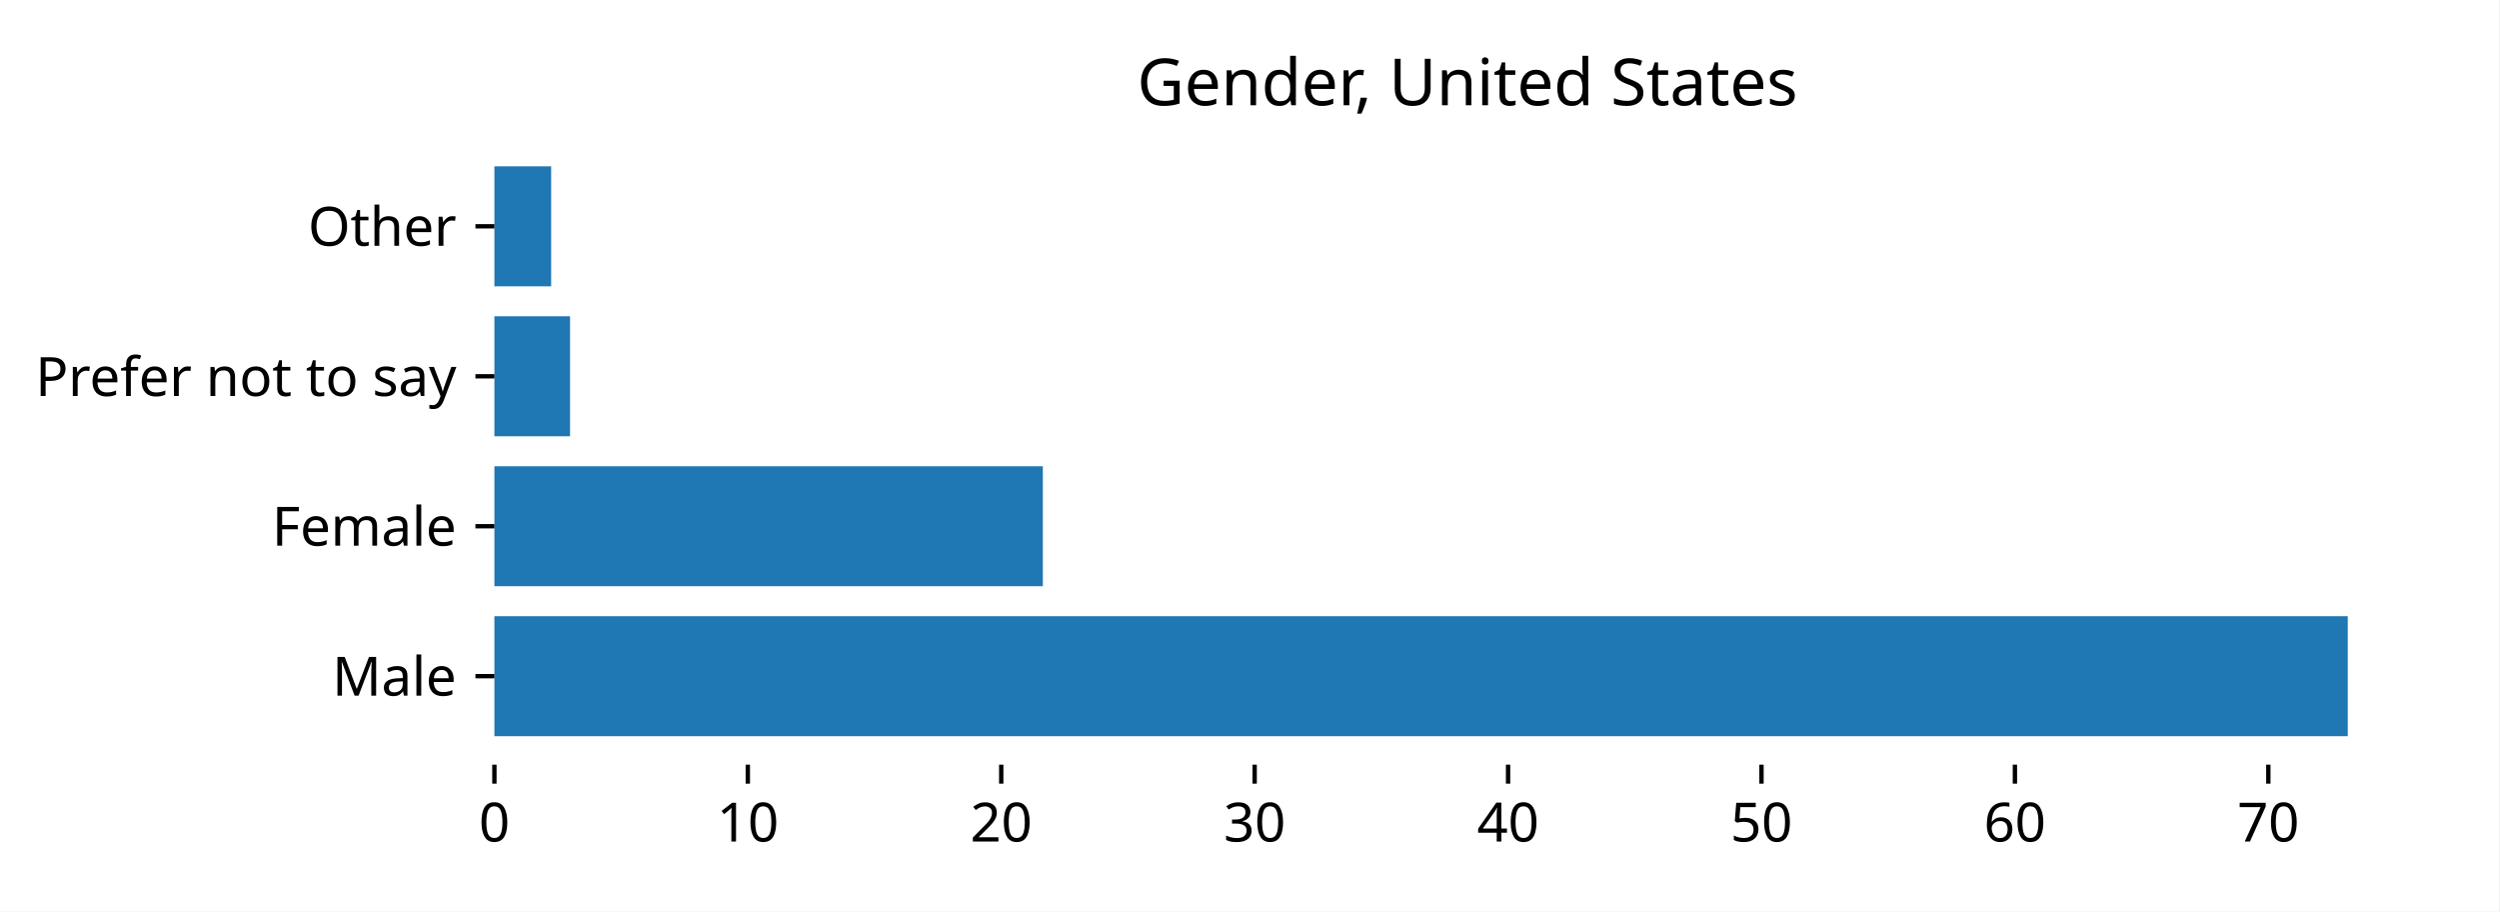
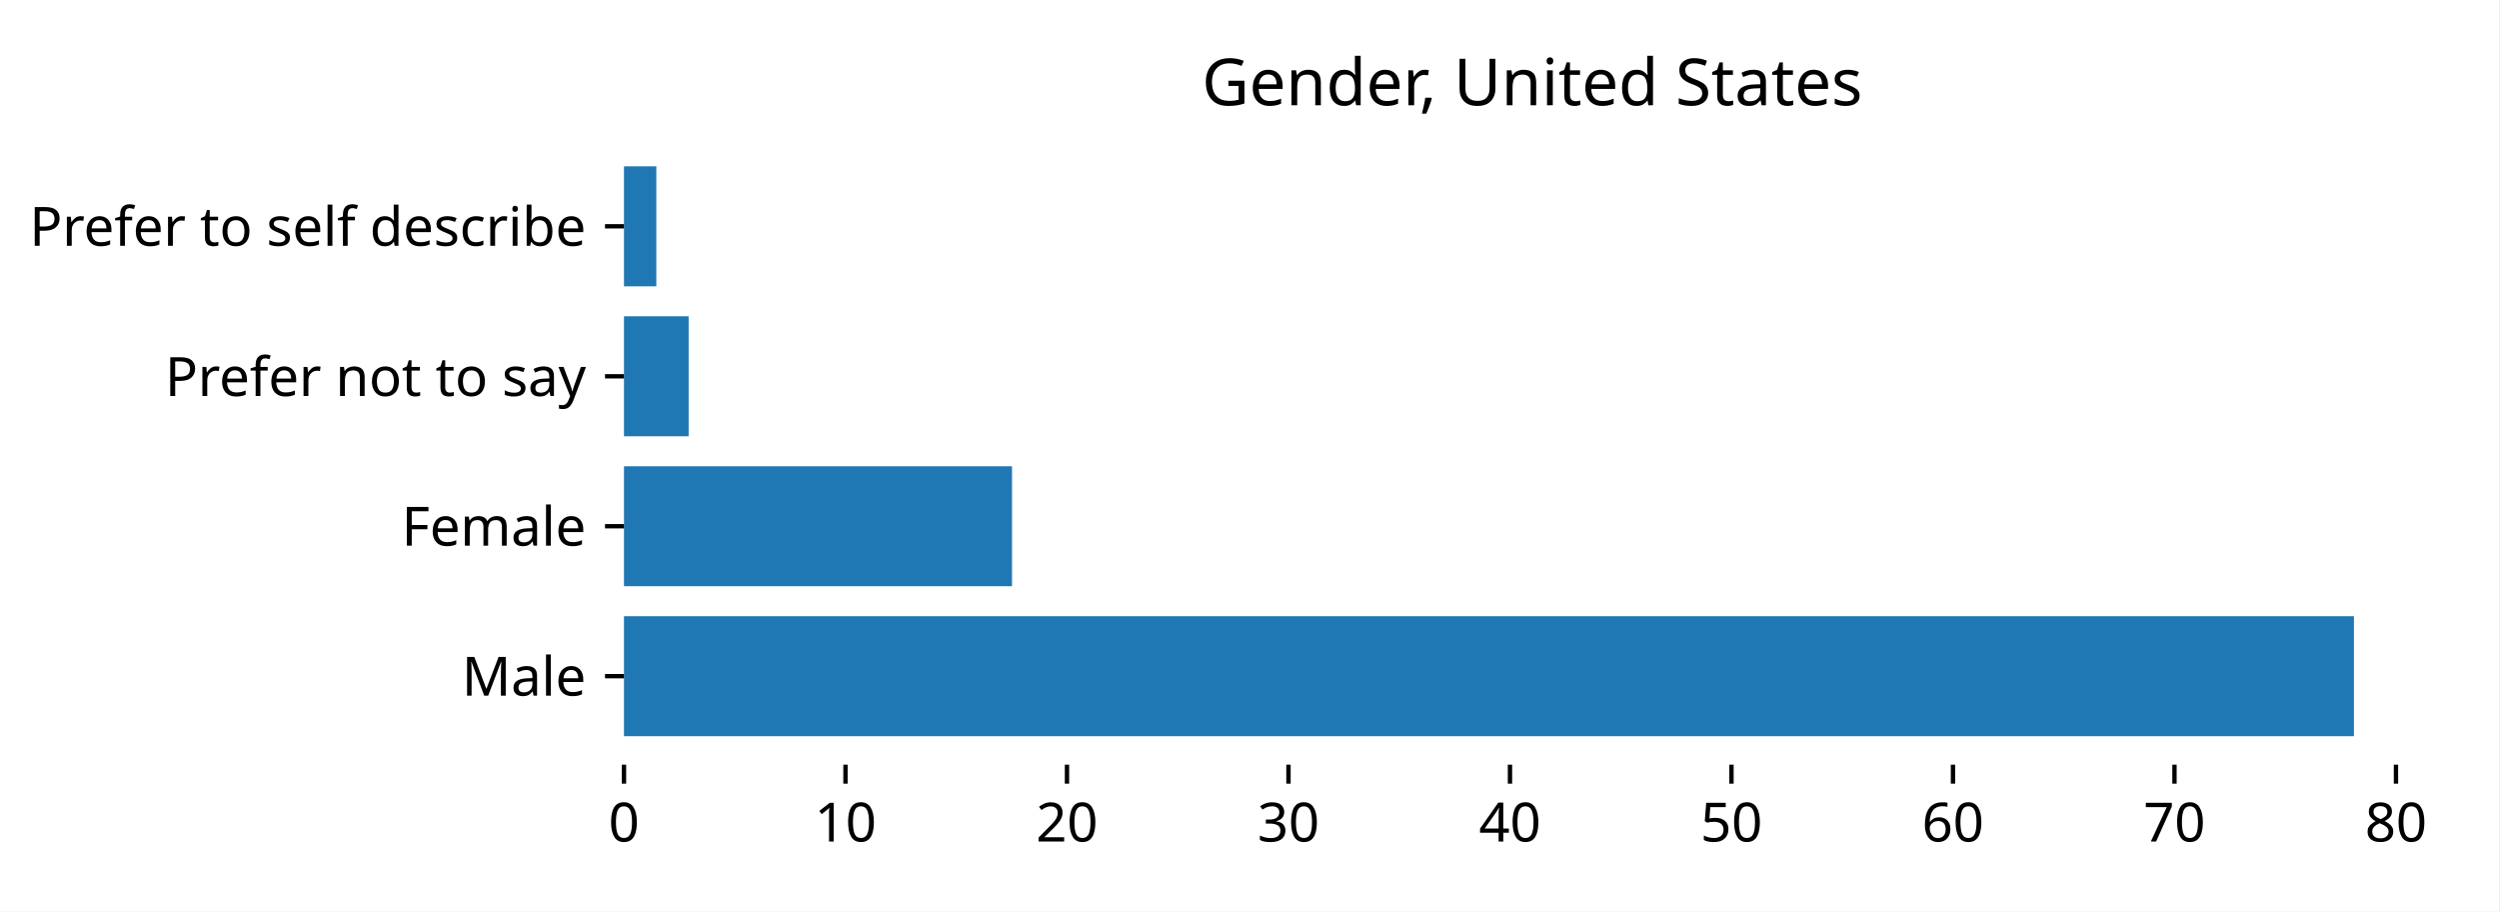
<svg xmlns="http://www.w3.org/2000/svg" xmlns:xlink="http://www.w3.org/1999/xlink" width="460.8pt" height="168pt" viewBox="0 0 460.8 168" version="1.1">
  <defs>
    <style type="text/css">*{stroke-linejoin: round; stroke-linecap: butt}</style>
  </defs>
  <g id="figure_1">
    <g id="patch_1">
      <path d="M 0 168  L 460.8 168  L 460.8 0  L 0 0  z " style="fill: #ffffff" />
    </g>
    <g id="axes_1">
      <g id="patch_2">
-         <path d="M 91.164 140.942  L 450 140.942  L 450 25.408  L 91.164 25.408  z " style="fill: #ffffff" />
+         <path d="M 115.059 140.942  L 450 140.942  L 450 25.408  L 115.059 25.408  z " style="fill: #ffffff" />
      </g>
      <g id="patch_3">
-         <path d="M 91.164 135.691  L 432.913 135.691  L 432.913 113.579  L 91.164 113.579  z " clip-path="url(#p0823bbeebf)" style="fill: #1f77b4" />
+         <path d="M 115.059 135.691  L 434.05 135.691  L 434.05 113.579  L 115.059 113.579  z " clip-path="url(#p4291b4c3d9)" style="fill: #1f77b4" />
      </g>
      <g id="patch_4">
-         <path d="M 91.164 108.051  L 192.294 108.051  L 192.294 85.939  L 91.164 85.939  z " clip-path="url(#p0823bbeebf)" style="fill: #1f77b4" />
+         <path d="M 115.059 108.051  L 186.609 108.051  L 186.609 85.939  L 115.059 85.939  z " clip-path="url(#p4291b4c3d9)" style="fill: #1f77b4" />
      </g>
      <g id="patch_5">
-         <path d="M 91.164 80.411  L 105.113 80.411  L 105.113 58.299  L 91.164 58.299  z " clip-path="url(#p0823bbeebf)" style="fill: #1f77b4" />
+         <path d="M 115.059 80.411  L 126.984 80.411  L 126.984 58.299  L 115.059 58.299  z " clip-path="url(#p4291b4c3d9)" style="fill: #1f77b4" />
      </g>
      <g id="patch_6">
-         <path d="M 91.164 52.771  L 101.626 52.771  L 101.626 30.66  L 91.164 30.66  z " clip-path="url(#p0823bbeebf)" style="fill: #1f77b4" />
+         <path d="M 115.059 52.771  L 121.022 52.771  L 121.022 30.66  L 115.059 30.66  z " clip-path="url(#p4291b4c3d9)" style="fill: #1f77b4" />
      </g>
      <g id="matplotlib.axis_1">
        <g id="xtick_1">
          <g id="line2d_1">
            <defs>
              <path id="m4c99cd72f3" d="M 0 0  L 0 3.5  " style="stroke: #000000; stroke-width: 0.8" />
            </defs>
            <g>
-               <use xlink:href="#m4c99cd72f3" x="91.164" y="140.942" style="stroke: #000000; stroke-width: 0.8" />
+               <use xlink:href="#m4c99cd72f3" x="115.059" y="140.942" style="stroke: #000000; stroke-width: 0.8" />
            </g>
          </g>
          <g id="text_1">
-             <text style="font: 10px 'sans-serif'; text-anchor: middle" x="91.164" y="155.116" transform="rotate(-0, 91.16406, 155.1156)">0</text>
+             <text style="font: 10px 'sans-serif'; text-anchor: middle" x="115.059" y="155.116" transform="rotate(-0, 115.0594, 155.1156)">0</text>
          </g>
        </g>
        <g id="xtick_2">
          <g id="line2d_2">
            <g>
-               <use xlink:href="#m4c99cd72f3" x="137.893" y="140.942" style="stroke: #000000; stroke-width: 0.8" />
+               <use xlink:href="#m4c99cd72f3" x="155.902" y="140.942" style="stroke: #000000; stroke-width: 0.8" />
            </g>
          </g>
          <g id="text_2">
-             <text style="font: 10px 'sans-serif'; text-anchor: middle" x="137.893" y="155.116" transform="rotate(-0, 137.8929, 155.1156)">10</text>
+             <text style="font: 10px 'sans-serif'; text-anchor: middle" x="155.902" y="155.116" transform="rotate(-0, 155.9022, 155.1156)">10</text>
          </g>
        </g>
        <g id="xtick_3">
          <g id="line2d_3">
            <g>
-               <use xlink:href="#m4c99cd72f3" x="184.622" y="140.942" style="stroke: #000000; stroke-width: 0.8" />
+               <use xlink:href="#m4c99cd72f3" x="196.745" y="140.942" style="stroke: #000000; stroke-width: 0.8" />
            </g>
          </g>
          <g id="text_3">
-             <text style="font: 10px 'sans-serif'; text-anchor: middle" x="184.622" y="155.116" transform="rotate(-0, 184.6218, 155.1156)">20</text>
+             <text style="font: 10px 'sans-serif'; text-anchor: middle" x="196.745" y="155.116" transform="rotate(-0, 196.7449, 155.1156)">20</text>
          </g>
        </g>
        <g id="xtick_4">
          <g id="line2d_4">
            <g>
-               <use xlink:href="#m4c99cd72f3" x="231.351" y="140.942" style="stroke: #000000; stroke-width: 0.8" />
+               <use xlink:href="#m4c99cd72f3" x="237.588" y="140.942" style="stroke: #000000; stroke-width: 0.8" />
            </g>
          </g>
          <g id="text_4">
-             <text style="font: 10px 'sans-serif'; text-anchor: middle" x="231.351" y="155.116" transform="rotate(-0, 231.3507, 155.1156)">30</text>
+             <text style="font: 10px 'sans-serif'; text-anchor: middle" x="237.588" y="155.116" transform="rotate(-0, 237.5877, 155.1156)">30</text>
          </g>
        </g>
        <g id="xtick_5">
          <g id="line2d_5">
            <g>
-               <use xlink:href="#m4c99cd72f3" x="278.08" y="140.942" style="stroke: #000000; stroke-width: 0.8" />
+               <use xlink:href="#m4c99cd72f3" x="278.431" y="140.942" style="stroke: #000000; stroke-width: 0.8" />
            </g>
          </g>
          <g id="text_5">
-             <text style="font: 10px 'sans-serif'; text-anchor: middle" x="278.08" y="155.116" transform="rotate(-0, 278.0796, 155.1156)">40</text>
+             <text style="font: 10px 'sans-serif'; text-anchor: middle" x="278.431" y="155.116" transform="rotate(-0, 278.4305, 155.1156)">40</text>
          </g>
        </g>
        <g id="xtick_6">
          <g id="line2d_6">
            <g>
-               <use xlink:href="#m4c99cd72f3" x="324.808" y="140.942" style="stroke: #000000; stroke-width: 0.8" />
+               <use xlink:href="#m4c99cd72f3" x="319.273" y="140.942" style="stroke: #000000; stroke-width: 0.8" />
            </g>
          </g>
          <g id="text_6">
-             <text style="font: 10px 'sans-serif'; text-anchor: middle" x="324.808" y="155.116" transform="rotate(-0, 324.8085, 155.1156)">50</text>
+             <text style="font: 10px 'sans-serif'; text-anchor: middle" x="319.273" y="155.116" transform="rotate(-0, 319.2733, 155.1156)">50</text>
          </g>
        </g>
        <g id="xtick_7">
          <g id="line2d_7">
            <g>
-               <use xlink:href="#m4c99cd72f3" x="371.537" y="140.942" style="stroke: #000000; stroke-width: 0.8" />
+               <use xlink:href="#m4c99cd72f3" x="360.116" y="140.942" style="stroke: #000000; stroke-width: 0.8" />
            </g>
          </g>
          <g id="text_7">
-             <text style="font: 10px 'sans-serif'; text-anchor: middle" x="371.537" y="155.116" transform="rotate(-0, 371.5373, 155.1156)">60</text>
+             <text style="font: 10px 'sans-serif'; text-anchor: middle" x="360.116" y="155.116" transform="rotate(-0, 360.1161, 155.1156)">60</text>
          </g>
        </g>
        <g id="xtick_8">
          <g id="line2d_8">
            <g>
-               <use xlink:href="#m4c99cd72f3" x="418.266" y="140.942" style="stroke: #000000; stroke-width: 0.8" />
+               <use xlink:href="#m4c99cd72f3" x="400.959" y="140.942" style="stroke: #000000; stroke-width: 0.8" />
            </g>
          </g>
          <g id="text_8">
-             <text style="font: 10px 'sans-serif'; text-anchor: middle" x="418.266" y="155.116" transform="rotate(-0, 418.2662, 155.1156)">70</text>
+             <text style="font: 10px 'sans-serif'; text-anchor: middle" x="400.959" y="155.116" transform="rotate(-0, 400.9588, 155.1156)">70</text>
+           </g>
+         </g>
+         <g id="xtick_9">
+           <g id="line2d_9">
+             <g>
+               <use xlink:href="#m4c99cd72f3" x="441.802" y="140.942" style="stroke: #000000; stroke-width: 0.8" />
+             </g>
+           </g>
+           <g id="text_9">
+             <text style="font: 10px 'sans-serif'; text-anchor: middle" x="441.802" y="155.116" transform="rotate(-0, 441.8016, 155.1156)">80</text>
          </g>
        </g>
      </g>
      <g id="matplotlib.axis_2">
        <g id="ytick_1">
-           <g id="line2d_9">
+           <g id="line2d_10">
            <defs>
              <path id="m8e343aef83" d="M 0 0  L -3.5 0  " style="stroke: #000000; stroke-width: 0.8" />
            </defs>
            <g>
-               <use xlink:href="#m8e343aef83" x="91.164" y="124.635" style="stroke: #000000; stroke-width: 0.8" />
+               <use xlink:href="#m8e343aef83" x="115.059" y="124.635" style="stroke: #000000; stroke-width: 0.8" />
            </g>
          </g>
-           <g id="text_9">
-             <text style="font: 10px 'sans-serif'; text-anchor: end" x="84.164" y="128.221" transform="rotate(-0, 84.16406, 128.2215)">Male</text>
+           <g id="text_10">
+             <text style="font: 10px 'sans-serif'; text-anchor: end" x="108.059" y="128.221" transform="rotate(-0, 108.0594, 128.2215)">Male</text>
          </g>
        </g>
        <g id="ytick_2">
-           <g id="line2d_10">
+           <g id="line2d_11">
            <g>
-               <use xlink:href="#m8e343aef83" x="91.164" y="96.995" style="stroke: #000000; stroke-width: 0.8" />
+               <use xlink:href="#m8e343aef83" x="115.059" y="96.995" style="stroke: #000000; stroke-width: 0.8" />
            </g>
          </g>
-           <g id="text_10">
-             <text style="font: 10px 'sans-serif'; text-anchor: end" x="84.164" y="100.582" transform="rotate(-0, 84.16406, 100.5817)">Female</text>
+           <g id="text_11">
+             <text style="font: 10px 'sans-serif'; text-anchor: end" x="108.059" y="100.582" transform="rotate(-0, 108.0594, 100.5817)">Female</text>
          </g>
        </g>
        <g id="ytick_3">
-           <g id="line2d_11">
+           <g id="line2d_12">
            <g>
-               <use xlink:href="#m8e343aef83" x="91.164" y="69.355" style="stroke: #000000; stroke-width: 0.8" />
+               <use xlink:href="#m8e343aef83" x="115.059" y="69.355" style="stroke: #000000; stroke-width: 0.8" />
            </g>
          </g>
-           <g id="text_11">
-             <text style="font: 10px 'sans-serif'; text-anchor: end" x="84.164" y="72.993" transform="rotate(-0, 84.16406, 72.99279)">Prefer not to say</text>
+           <g id="text_12">
+             <text style="font: 10px 'sans-serif'; text-anchor: end" x="108.059" y="72.993" transform="rotate(-0, 108.0594, 72.99279)">Prefer not to say</text>
          </g>
        </g>
        <g id="ytick_4">
-           <g id="line2d_12">
+           <g id="line2d_13">
            <g>
-               <use xlink:href="#m8e343aef83" x="91.164" y="41.716" style="stroke: #000000; stroke-width: 0.8" />
+               <use xlink:href="#m8e343aef83" x="115.059" y="41.716" style="stroke: #000000; stroke-width: 0.8" />
            </g>
          </g>
-           <g id="text_12">
-             <text style="font: 10px 'sans-serif'; text-anchor: end" x="84.164" y="45.302" transform="rotate(-0, 84.16406, 45.30228)">Other</text>
+           <g id="text_13">
+             <text style="font: 10px 'sans-serif'; text-anchor: end" x="108.059" y="45.302" transform="rotate(-0, 108.0594, 45.30228)">Prefer to self describe</text>
          </g>
        </g>
      </g>
-       <g id="text_13">
-         <text style="font: 12px 'sans-serif'; text-anchor: middle" x="270.582" y="19.408" transform="rotate(-0, 270.582, 19.40812)">Gender, United States</text>
+       <g id="text_14">
+         <text style="font: 12px 'sans-serif'; text-anchor: middle" x="282.53" y="19.408" transform="rotate(-0, 282.5297, 19.40812)">Gender, United States</text>
      </g>
    </g>
  </g>
  <defs>
-     <clipPath id="p0823bbeebf">
-       <rect x="91.164" y="25.408" width="358.836" height="115.534" />
+     <clipPath id="p4291b4c3d9">
+       <rect x="115.059" y="25.408" width="334.941" height="115.534" />
    </clipPath>
  </defs>
</svg>
